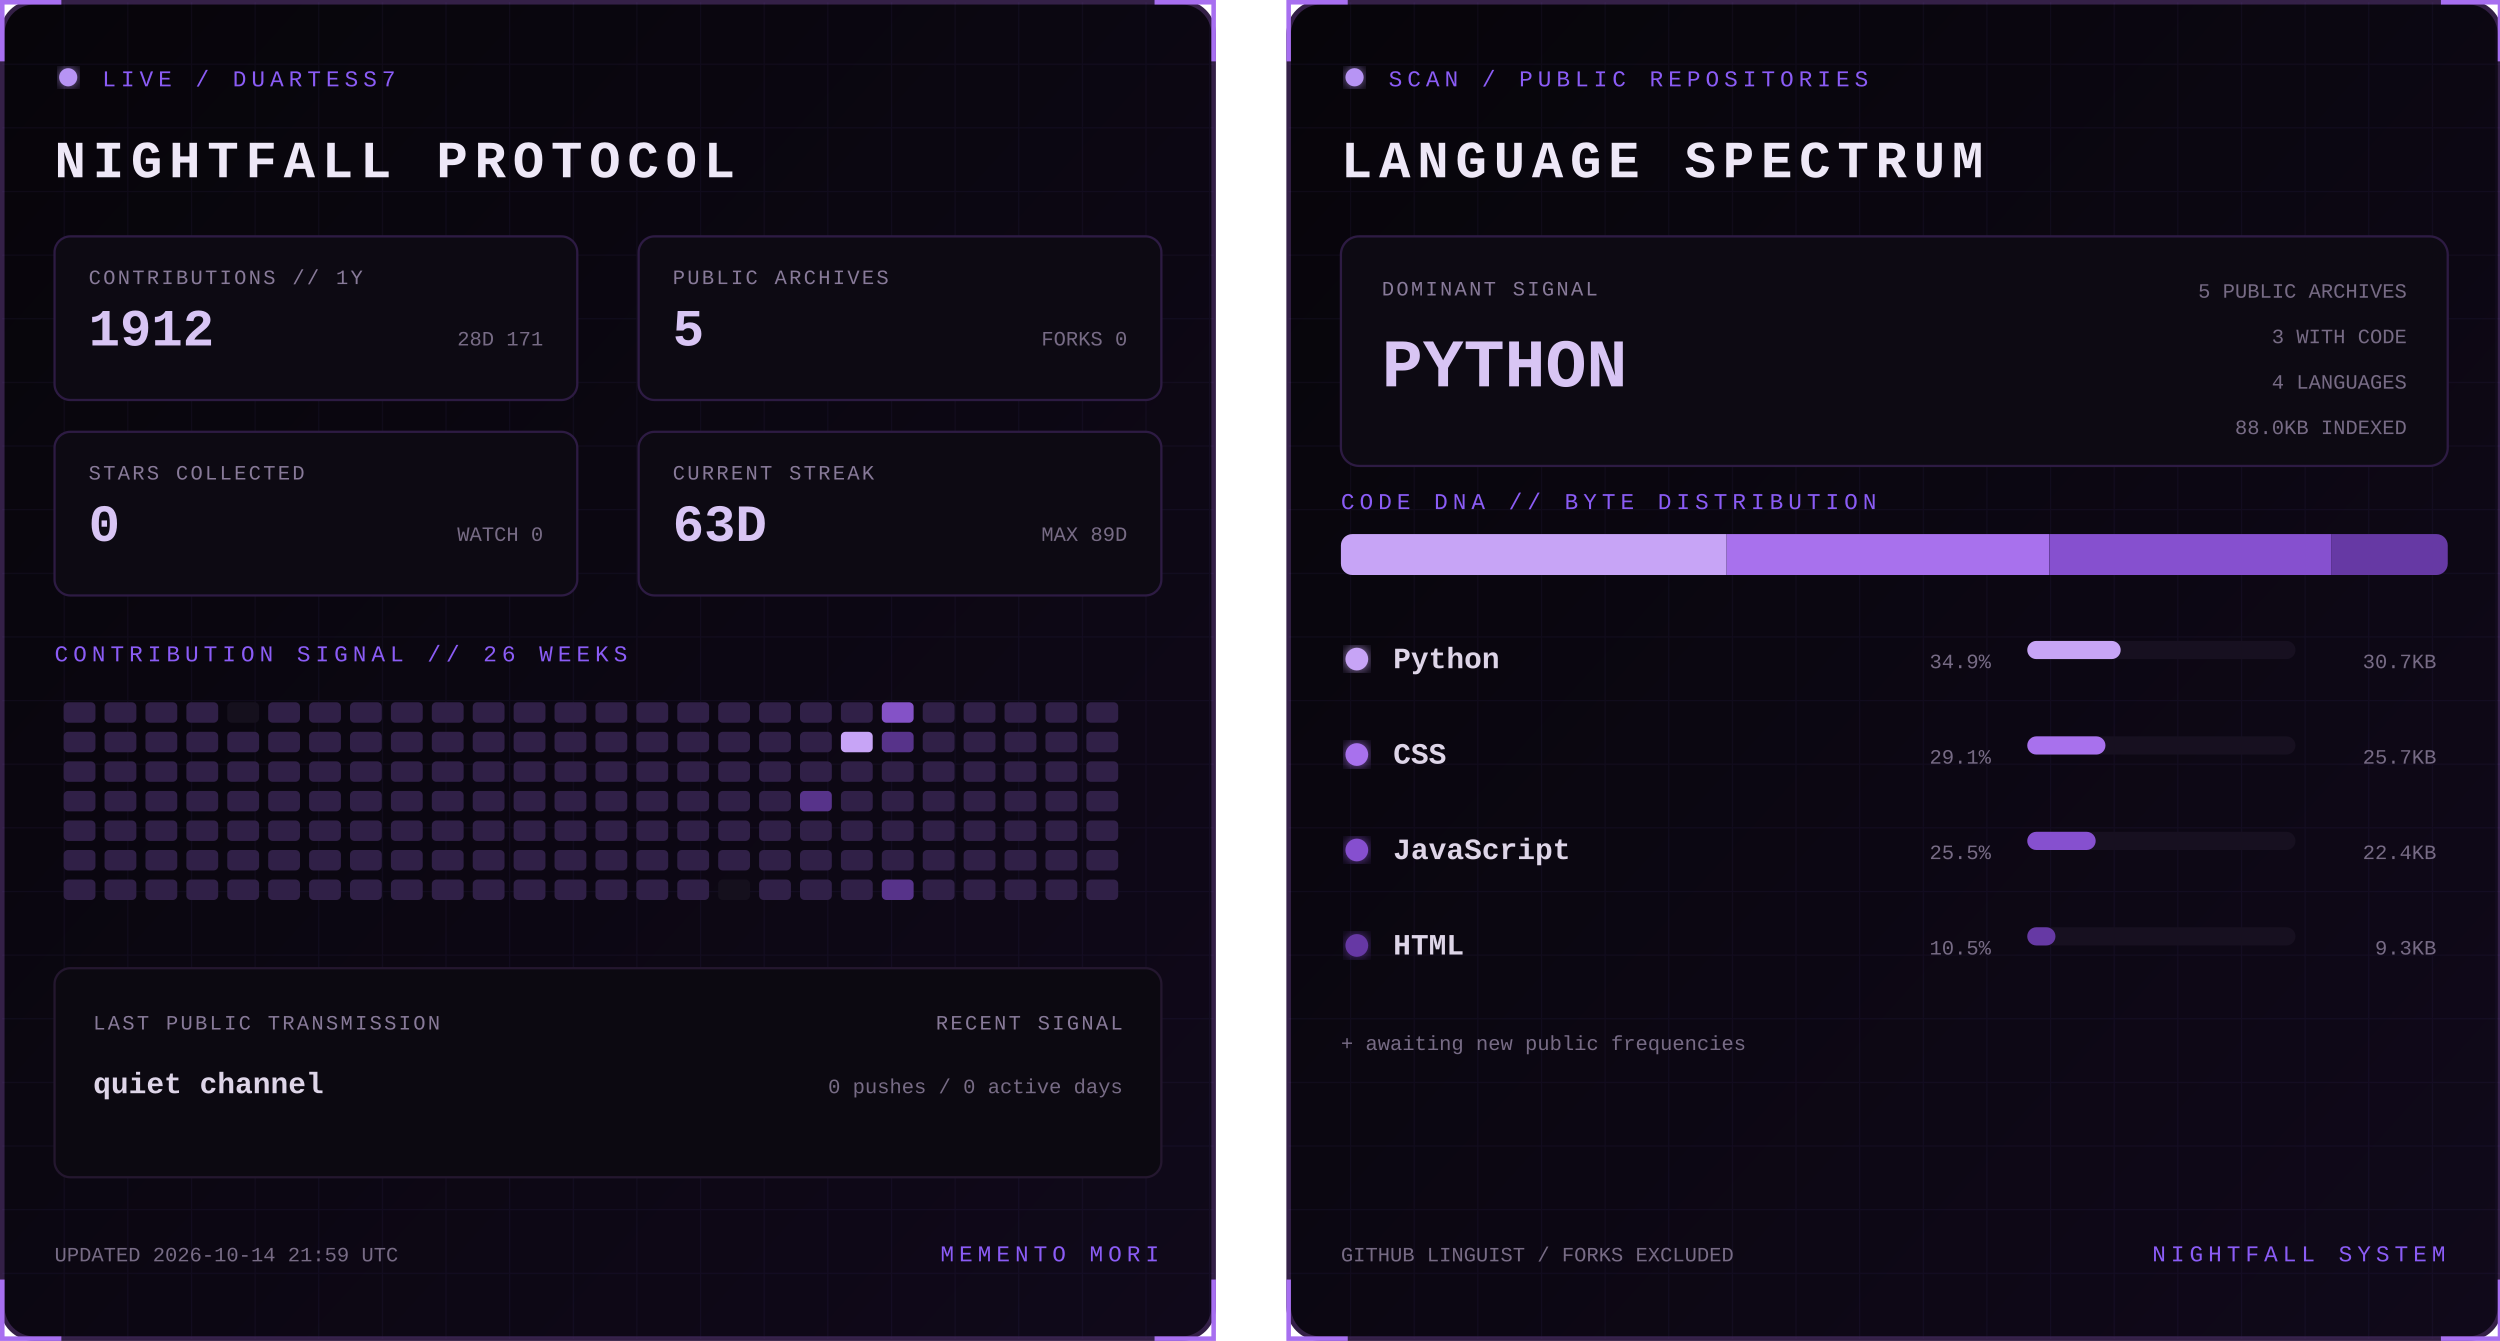
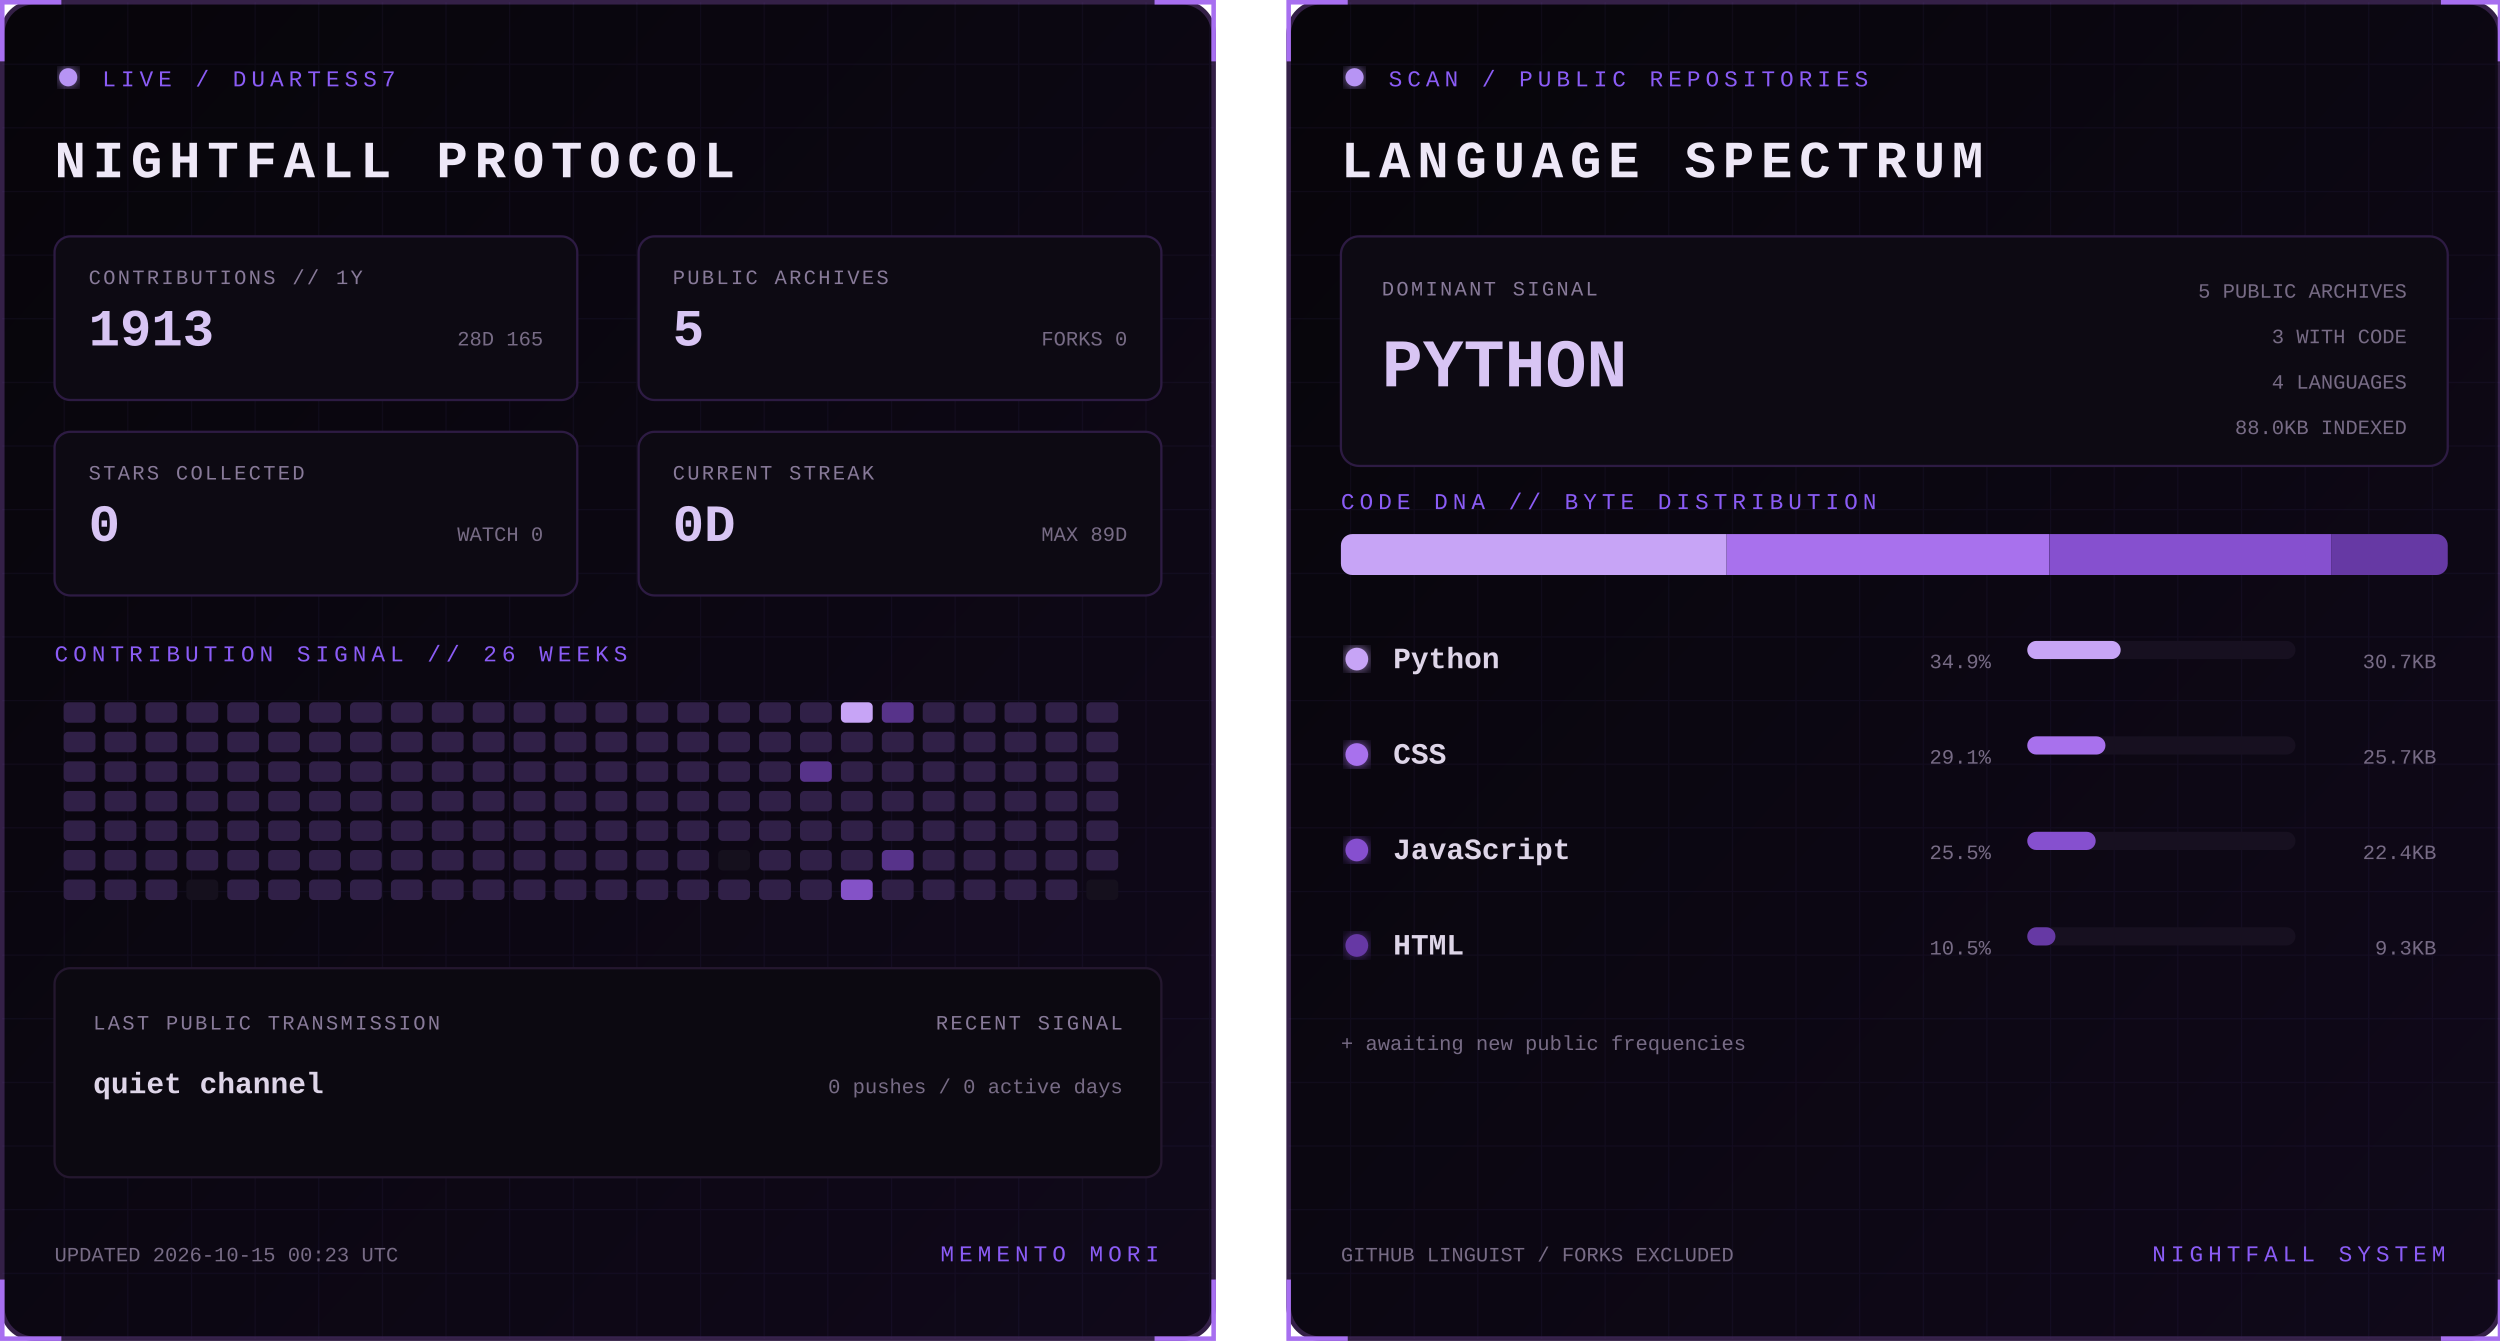
<svg xmlns="http://www.w3.org/2000/svg" width="1100" height="590" viewBox="0 0 1100 590" role="img" aria-labelledby="title desc">
  <defs>
    <linearGradient id="bg" x1="0" y1="0" x2="1" y2="1">
      <stop stop-color="#07050a" />
      <stop offset="1" stop-color="#10091a" />
    </linearGradient>
    <filter id="glow">
      <feGaussianBlur stdDeviation="3" result="b" />
      <feMerge>
        <feMergeNode in="b" />
        <feMergeNode in="SourceGraphic" />
      </feMerge>
    </filter>
    <pattern id="grid" width="28" height="28" patternUnits="userSpaceOnUse">
      <path d="M28 0H0V28" fill="none" stroke="#8b5cf6" stroke-opacity=".055" />
    </pattern>
    <clipPath id="dna">
      <rect x="24" y="235" width="487" height="18" rx="5" />
    </clipPath>
    <style>
      text { font-family: Consolas, 'Courier New', monospace; }
      .kicker { fill:#8b5cf6; font-size:10px; letter-spacing:2.2px; }
      .title { fill:#eee8f7; font-size:23px; font-weight:700; letter-spacing:3px; }
      .label { fill:#887a99; font-size:9px; letter-spacing:1px; }
      .stat { fill:#d8c5f4; font-size:23px; font-weight:700; }
      .detail,.pct { fill:#776b85; font-size:9px; }
      .lang { fill:#ded5e8; font-size:13px; font-weight:700; }
      .hero { fill:#d8c5f4; font-size:30px; font-weight:700; }
      .blink { animation:blink 1.6s step-end infinite; }
      @keyframes blink { 50% { opacity:.25 } }
    </style>
  </defs>
  <g>
    <rect x="1" y="1" width="533" height="588" rx="14" fill="url(#bg)" stroke="#342047" stroke-width="2" />
    <rect x="1" y="1" width="533" height="588" rx="14" fill="url(#grid)" />
    <path d="M27 1H1v26 M508 1h26v26 M534 563v26h-26 M27 589H1v-26" stroke="#a76ff0" stroke-width="2" fill="none" />
    <circle cx="30" cy="34" r="4" fill="#b794f4" filter="url(#glow)" class="blink" />
    <text x="45" y="38" class="kicker">LIVE / DUARTESS7</text>
    <text x="24" y="78" class="title">NIGHTFALL PROTOCOL</text>
    <g transform="translate(24 104)">
      <rect width="230" height="72" rx="7" fill="#0d0a13" stroke="#2d1b43" />
      <text x="15" y="21" class="label">CONTRIBUTIONS // 1Y</text>
-       <text x="15" y="48" class="stat">1912</text>
-       <text x="215" y="48" text-anchor="end" class="detail">28D 171</text>
+       <text x="15" y="48" class="stat">1913</text>
+       <text x="215" y="48" text-anchor="end" class="detail">28D 165</text>
    </g>
    <g transform="translate(281 104)">
      <rect width="230" height="72" rx="7" fill="#0d0a13" stroke="#2d1b43" />
      <text x="15" y="21" class="label">PUBLIC ARCHIVES</text>
      <text x="15" y="48" class="stat">5</text>
      <text x="215" y="48" text-anchor="end" class="detail">FORKS 0</text>
    </g>
    <g transform="translate(24 190)">
      <rect width="230" height="72" rx="7" fill="#0d0a13" stroke="#2d1b43" />
      <text x="15" y="21" class="label">STARS COLLECTED</text>
      <text x="15" y="48" class="stat">0</text>
      <text x="215" y="48" text-anchor="end" class="detail">WATCH 0</text>
    </g>
    <g transform="translate(281 190)">
      <rect width="230" height="72" rx="7" fill="#0d0a13" stroke="#2d1b43" />
      <text x="15" y="21" class="label">CURRENT STREAK</text>
-       <text x="15" y="48" class="stat">63D</text>
+       <text x="15" y="48" class="stat">0D</text>
      <text x="215" y="48" text-anchor="end" class="detail">MAX 89D</text>
    </g>
    <text x="24" y="291" class="kicker">CONTRIBUTION SIGNAL // 26 WEEKS</text>
    <g>
      <rect x="28" y="309" width="14" height="9" rx="2" fill="#302047" />
      <rect x="28" y="322" width="14" height="9" rx="2" fill="#302047" />
      <rect x="28" y="335" width="14" height="9" rx="2" fill="#302047" />
      <rect x="28" y="348" width="14" height="9" rx="2" fill="#302047" />
      <rect x="28" y="361" width="14" height="9" rx="2" fill="#302047" />
      <rect x="28" y="374" width="14" height="9" rx="2" fill="#302047" />
      <rect x="28" y="387" width="14" height="9" rx="2" fill="#302047" />
      <rect x="46" y="309" width="14" height="9" rx="2" fill="#302047" />
      <rect x="46" y="322" width="14" height="9" rx="2" fill="#302047" />
      <rect x="46" y="335" width="14" height="9" rx="2" fill="#302047" />
      <rect x="46" y="348" width="14" height="9" rx="2" fill="#302047" />
      <rect x="46" y="361" width="14" height="9" rx="2" fill="#302047" />
      <rect x="46" y="374" width="14" height="9" rx="2" fill="#302047" />
      <rect x="46" y="387" width="14" height="9" rx="2" fill="#302047" />
      <rect x="64" y="309" width="14" height="9" rx="2" fill="#302047" />
      <rect x="64" y="322" width="14" height="9" rx="2" fill="#302047" />
      <rect x="64" y="335" width="14" height="9" rx="2" fill="#302047" />
      <rect x="64" y="348" width="14" height="9" rx="2" fill="#302047" />
      <rect x="64" y="361" width="14" height="9" rx="2" fill="#302047" />
      <rect x="64" y="374" width="14" height="9" rx="2" fill="#302047" />
      <rect x="64" y="387" width="14" height="9" rx="2" fill="#302047" />
      <rect x="82" y="309" width="14" height="9" rx="2" fill="#302047" />
      <rect x="82" y="322" width="14" height="9" rx="2" fill="#302047" />
      <rect x="82" y="335" width="14" height="9" rx="2" fill="#302047" />
      <rect x="82" y="348" width="14" height="9" rx="2" fill="#302047" />
      <rect x="82" y="361" width="14" height="9" rx="2" fill="#302047" />
      <rect x="82" y="374" width="14" height="9" rx="2" fill="#302047" />
-       <rect x="82" y="387" width="14" height="9" rx="2" fill="#302047" />
-       <rect x="100" y="309" width="14" height="9" rx="2" fill="#15101d" />
+       <rect x="82" y="387" width="14" height="9" rx="2" fill="#15101d" />
+       <rect x="100" y="309" width="14" height="9" rx="2" fill="#302047" />
      <rect x="100" y="322" width="14" height="9" rx="2" fill="#302047" />
      <rect x="100" y="335" width="14" height="9" rx="2" fill="#302047" />
      <rect x="100" y="348" width="14" height="9" rx="2" fill="#302047" />
      <rect x="100" y="361" width="14" height="9" rx="2" fill="#302047" />
      <rect x="100" y="374" width="14" height="9" rx="2" fill="#302047" />
      <rect x="100" y="387" width="14" height="9" rx="2" fill="#302047" />
      <rect x="118" y="309" width="14" height="9" rx="2" fill="#302047" />
      <rect x="118" y="322" width="14" height="9" rx="2" fill="#302047" />
      <rect x="118" y="335" width="14" height="9" rx="2" fill="#302047" />
      <rect x="118" y="348" width="14" height="9" rx="2" fill="#302047" />
      <rect x="118" y="361" width="14" height="9" rx="2" fill="#302047" />
      <rect x="118" y="374" width="14" height="9" rx="2" fill="#302047" />
      <rect x="118" y="387" width="14" height="9" rx="2" fill="#302047" />
      <rect x="136" y="309" width="14" height="9" rx="2" fill="#302047" />
      <rect x="136" y="322" width="14" height="9" rx="2" fill="#302047" />
      <rect x="136" y="335" width="14" height="9" rx="2" fill="#302047" />
      <rect x="136" y="348" width="14" height="9" rx="2" fill="#302047" />
      <rect x="136" y="361" width="14" height="9" rx="2" fill="#302047" />
      <rect x="136" y="374" width="14" height="9" rx="2" fill="#302047" />
      <rect x="136" y="387" width="14" height="9" rx="2" fill="#302047" />
      <rect x="154" y="309" width="14" height="9" rx="2" fill="#302047" />
      <rect x="154" y="322" width="14" height="9" rx="2" fill="#302047" />
      <rect x="154" y="335" width="14" height="9" rx="2" fill="#302047" />
      <rect x="154" y="348" width="14" height="9" rx="2" fill="#302047" />
      <rect x="154" y="361" width="14" height="9" rx="2" fill="#302047" />
      <rect x="154" y="374" width="14" height="9" rx="2" fill="#302047" />
      <rect x="154" y="387" width="14" height="9" rx="2" fill="#302047" />
      <rect x="172" y="309" width="14" height="9" rx="2" fill="#302047" />
      <rect x="172" y="322" width="14" height="9" rx="2" fill="#302047" />
      <rect x="172" y="335" width="14" height="9" rx="2" fill="#302047" />
      <rect x="172" y="348" width="14" height="9" rx="2" fill="#302047" />
      <rect x="172" y="361" width="14" height="9" rx="2" fill="#302047" />
      <rect x="172" y="374" width="14" height="9" rx="2" fill="#302047" />
      <rect x="172" y="387" width="14" height="9" rx="2" fill="#302047" />
      <rect x="190" y="309" width="14" height="9" rx="2" fill="#302047" />
      <rect x="190" y="322" width="14" height="9" rx="2" fill="#302047" />
      <rect x="190" y="335" width="14" height="9" rx="2" fill="#302047" />
      <rect x="190" y="348" width="14" height="9" rx="2" fill="#302047" />
      <rect x="190" y="361" width="14" height="9" rx="2" fill="#302047" />
      <rect x="190" y="374" width="14" height="9" rx="2" fill="#302047" />
      <rect x="190" y="387" width="14" height="9" rx="2" fill="#302047" />
      <rect x="208" y="309" width="14" height="9" rx="2" fill="#302047" />
      <rect x="208" y="322" width="14" height="9" rx="2" fill="#302047" />
      <rect x="208" y="335" width="14" height="9" rx="2" fill="#302047" />
      <rect x="208" y="348" width="14" height="9" rx="2" fill="#302047" />
      <rect x="208" y="361" width="14" height="9" rx="2" fill="#302047" />
      <rect x="208" y="374" width="14" height="9" rx="2" fill="#302047" />
      <rect x="208" y="387" width="14" height="9" rx="2" fill="#302047" />
      <rect x="226" y="309" width="14" height="9" rx="2" fill="#302047" />
      <rect x="226" y="322" width="14" height="9" rx="2" fill="#302047" />
      <rect x="226" y="335" width="14" height="9" rx="2" fill="#302047" />
      <rect x="226" y="348" width="14" height="9" rx="2" fill="#302047" />
      <rect x="226" y="361" width="14" height="9" rx="2" fill="#302047" />
      <rect x="226" y="374" width="14" height="9" rx="2" fill="#302047" />
      <rect x="226" y="387" width="14" height="9" rx="2" fill="#302047" />
      <rect x="244" y="309" width="14" height="9" rx="2" fill="#302047" />
      <rect x="244" y="322" width="14" height="9" rx="2" fill="#302047" />
      <rect x="244" y="335" width="14" height="9" rx="2" fill="#302047" />
      <rect x="244" y="348" width="14" height="9" rx="2" fill="#302047" />
      <rect x="244" y="361" width="14" height="9" rx="2" fill="#302047" />
      <rect x="244" y="374" width="14" height="9" rx="2" fill="#302047" />
      <rect x="244" y="387" width="14" height="9" rx="2" fill="#302047" />
      <rect x="262" y="309" width="14" height="9" rx="2" fill="#302047" />
      <rect x="262" y="322" width="14" height="9" rx="2" fill="#302047" />
      <rect x="262" y="335" width="14" height="9" rx="2" fill="#302047" />
      <rect x="262" y="348" width="14" height="9" rx="2" fill="#302047" />
      <rect x="262" y="361" width="14" height="9" rx="2" fill="#302047" />
      <rect x="262" y="374" width="14" height="9" rx="2" fill="#302047" />
      <rect x="262" y="387" width="14" height="9" rx="2" fill="#302047" />
      <rect x="280" y="309" width="14" height="9" rx="2" fill="#302047" />
      <rect x="280" y="322" width="14" height="9" rx="2" fill="#302047" />
      <rect x="280" y="335" width="14" height="9" rx="2" fill="#302047" />
      <rect x="280" y="348" width="14" height="9" rx="2" fill="#302047" />
      <rect x="280" y="361" width="14" height="9" rx="2" fill="#302047" />
      <rect x="280" y="374" width="14" height="9" rx="2" fill="#302047" />
      <rect x="280" y="387" width="14" height="9" rx="2" fill="#302047" />
      <rect x="298" y="309" width="14" height="9" rx="2" fill="#302047" />
      <rect x="298" y="322" width="14" height="9" rx="2" fill="#302047" />
      <rect x="298" y="335" width="14" height="9" rx="2" fill="#302047" />
      <rect x="298" y="348" width="14" height="9" rx="2" fill="#302047" />
      <rect x="298" y="361" width="14" height="9" rx="2" fill="#302047" />
      <rect x="298" y="374" width="14" height="9" rx="2" fill="#302047" />
      <rect x="298" y="387" width="14" height="9" rx="2" fill="#302047" />
      <rect x="316" y="309" width="14" height="9" rx="2" fill="#302047" />
      <rect x="316" y="322" width="14" height="9" rx="2" fill="#302047" />
      <rect x="316" y="335" width="14" height="9" rx="2" fill="#302047" />
      <rect x="316" y="348" width="14" height="9" rx="2" fill="#302047" />
      <rect x="316" y="361" width="14" height="9" rx="2" fill="#302047" />
-       <rect x="316" y="374" width="14" height="9" rx="2" fill="#302047" />
-       <rect x="316" y="387" width="14" height="9" rx="2" fill="#15101d" />
+       <rect x="316" y="374" width="14" height="9" rx="2" fill="#15101d" />
+       <rect x="316" y="387" width="14" height="9" rx="2" fill="#302047" />
      <rect x="334" y="309" width="14" height="9" rx="2" fill="#302047" />
      <rect x="334" y="322" width="14" height="9" rx="2" fill="#302047" />
      <rect x="334" y="335" width="14" height="9" rx="2" fill="#302047" />
      <rect x="334" y="348" width="14" height="9" rx="2" fill="#302047" />
      <rect x="334" y="361" width="14" height="9" rx="2" fill="#302047" />
      <rect x="334" y="374" width="14" height="9" rx="2" fill="#302047" />
      <rect x="334" y="387" width="14" height="9" rx="2" fill="#302047" />
      <rect x="352" y="309" width="14" height="9" rx="2" fill="#302047" />
      <rect x="352" y="322" width="14" height="9" rx="2" fill="#302047" />
-       <rect x="352" y="335" width="14" height="9" rx="2" fill="#302047" />
-       <rect x="352" y="348" width="14" height="9" rx="2" fill="#57338a" />
+       <rect x="352" y="335" width="14" height="9" rx="2" fill="#57338a" />
+       <rect x="352" y="348" width="14" height="9" rx="2" fill="#302047" />
      <rect x="352" y="361" width="14" height="9" rx="2" fill="#302047" />
      <rect x="352" y="374" width="14" height="9" rx="2" fill="#302047" />
      <rect x="352" y="387" width="14" height="9" rx="2" fill="#302047" />
-       <rect x="370" y="309" width="14" height="9" rx="2" fill="#302047" />
-       <rect x="370" y="322" width="14" height="9" rx="2" fill="#c7a4f6" />
+       <rect x="370" y="309" width="14" height="9" rx="2" fill="#c7a4f6" />
+       <rect x="370" y="322" width="14" height="9" rx="2" fill="#302047" />
      <rect x="370" y="335" width="14" height="9" rx="2" fill="#302047" />
      <rect x="370" y="348" width="14" height="9" rx="2" fill="#302047" />
      <rect x="370" y="361" width="14" height="9" rx="2" fill="#302047" />
      <rect x="370" y="374" width="14" height="9" rx="2" fill="#302047" />
-       <rect x="370" y="387" width="14" height="9" rx="2" fill="#302047" />
-       <rect x="388" y="309" width="14" height="9" rx="2" fill="#8452c7" />
-       <rect x="388" y="322" width="14" height="9" rx="2" fill="#57338a" />
+       <rect x="370" y="387" width="14" height="9" rx="2" fill="#8452c7" />
+       <rect x="388" y="309" width="14" height="9" rx="2" fill="#57338a" />
+       <rect x="388" y="322" width="14" height="9" rx="2" fill="#302047" />
      <rect x="388" y="335" width="14" height="9" rx="2" fill="#302047" />
      <rect x="388" y="348" width="14" height="9" rx="2" fill="#302047" />
      <rect x="388" y="361" width="14" height="9" rx="2" fill="#302047" />
-       <rect x="388" y="374" width="14" height="9" rx="2" fill="#302047" />
-       <rect x="388" y="387" width="14" height="9" rx="2" fill="#57338a" />
+       <rect x="388" y="374" width="14" height="9" rx="2" fill="#57338a" />
+       <rect x="388" y="387" width="14" height="9" rx="2" fill="#302047" />
      <rect x="406" y="309" width="14" height="9" rx="2" fill="#302047" />
      <rect x="406" y="322" width="14" height="9" rx="2" fill="#302047" />
      <rect x="406" y="335" width="14" height="9" rx="2" fill="#302047" />
      <rect x="406" y="348" width="14" height="9" rx="2" fill="#302047" />
      <rect x="406" y="361" width="14" height="9" rx="2" fill="#302047" />
      <rect x="406" y="374" width="14" height="9" rx="2" fill="#302047" />
      <rect x="406" y="387" width="14" height="9" rx="2" fill="#302047" />
      <rect x="424" y="309" width="14" height="9" rx="2" fill="#302047" />
      <rect x="424" y="322" width="14" height="9" rx="2" fill="#302047" />
      <rect x="424" y="335" width="14" height="9" rx="2" fill="#302047" />
      <rect x="424" y="348" width="14" height="9" rx="2" fill="#302047" />
      <rect x="424" y="361" width="14" height="9" rx="2" fill="#302047" />
      <rect x="424" y="374" width="14" height="9" rx="2" fill="#302047" />
      <rect x="424" y="387" width="14" height="9" rx="2" fill="#302047" />
      <rect x="442" y="309" width="14" height="9" rx="2" fill="#302047" />
      <rect x="442" y="322" width="14" height="9" rx="2" fill="#302047" />
      <rect x="442" y="335" width="14" height="9" rx="2" fill="#302047" />
      <rect x="442" y="348" width="14" height="9" rx="2" fill="#302047" />
      <rect x="442" y="361" width="14" height="9" rx="2" fill="#302047" />
      <rect x="442" y="374" width="14" height="9" rx="2" fill="#302047" />
      <rect x="442" y="387" width="14" height="9" rx="2" fill="#302047" />
      <rect x="460" y="309" width="14" height="9" rx="2" fill="#302047" />
      <rect x="460" y="322" width="14" height="9" rx="2" fill="#302047" />
      <rect x="460" y="335" width="14" height="9" rx="2" fill="#302047" />
      <rect x="460" y="348" width="14" height="9" rx="2" fill="#302047" />
      <rect x="460" y="361" width="14" height="9" rx="2" fill="#302047" />
      <rect x="460" y="374" width="14" height="9" rx="2" fill="#302047" />
      <rect x="460" y="387" width="14" height="9" rx="2" fill="#302047" />
      <rect x="478" y="309" width="14" height="9" rx="2" fill="#302047" />
      <rect x="478" y="322" width="14" height="9" rx="2" fill="#302047" />
      <rect x="478" y="335" width="14" height="9" rx="2" fill="#302047" />
      <rect x="478" y="348" width="14" height="9" rx="2" fill="#302047" />
      <rect x="478" y="361" width="14" height="9" rx="2" fill="#302047" />
      <rect x="478" y="374" width="14" height="9" rx="2" fill="#302047" />
-       <rect x="478" y="387" width="14" height="9" rx="2" fill="#302047" />
+       <rect x="478" y="387" width="14" height="9" rx="2" fill="#15101d" />
    </g>
    <rect x="24" y="426" width="487" height="92" rx="7" fill="#0c0911" stroke="#24172f" />
    <text x="41" y="453" class="label">LAST PUBLIC TRANSMISSION</text>
    <text x="41" y="481" class="lang">quiet channel</text>
    <text x="494" y="453" text-anchor="end" class="label">RECENT SIGNAL</text>
    <text x="494" y="481" text-anchor="end" class="detail">0 pushes / 0 active days</text>
-     <text x="24" y="555" class="detail">UPDATED 2026-10-14 21:59 UTC</text>
+     <text x="24" y="555" class="detail">UPDATED 2026-10-15 00:23 UTC</text>
    <text x="510" y="555" text-anchor="end" class="kicker">MEMENTO MORI</text>
  </g>
  <g transform="translate(566)">
    <rect x="1" y="1" width="533" height="588" rx="14" fill="url(#bg)" stroke="#342047" stroke-width="2" />
    <rect x="1" y="1" width="533" height="588" rx="14" fill="url(#grid)" />
    <path d="M27 1H1v26 M508 1h26v26 M534 563v26h-26 M27 589H1v-26" stroke="#a76ff0" stroke-width="2" fill="none" />
    <circle cx="30" cy="34" r="4" fill="#b794f4" filter="url(#glow)" class="blink" />
    <text x="45" y="38" class="kicker">SCAN / PUBLIC REPOSITORIES</text>
    <text x="24" y="78" class="title">LANGUAGE SPECTRUM</text>
    <rect x="24" y="104" width="487" height="101" rx="8" fill="#0d0a13" stroke="#2d1b43" />
    <text x="42" y="130" class="label">DOMINANT SIGNAL</text>
    <text x="42" y="170" class="hero">PYTHON</text>
    <text x="493" y="131" text-anchor="end" class="detail">5 PUBLIC ARCHIVES</text>
    <text x="493" y="151" text-anchor="end" class="detail">3 WITH CODE</text>
    <text x="493" y="171" text-anchor="end" class="detail">4 LANGUAGES</text>
    <text x="493" y="191" text-anchor="end" class="detail">88.0KB INDEXED</text>
    <text x="24" y="224" class="kicker">CODE DNA // BYTE DISTRIBUTION</text>
    <rect x="24" y="235" width="487" height="18" rx="5" fill="#171020" />
    <g clip-path="url(#dna)">
      <rect x="24.0" y="235" width="169.7" height="18" fill="#c7a4f6" />
      <rect x="193.7" y="235" width="141.9" height="18" fill="#a871ed" />
      <rect x="335.7" y="235" width="124.0" height="18" fill="#8650cf" />
      <rect x="459.7" y="235" width="51.3" height="18" fill="#6639a4" />
    </g>
    <circle cx="31" cy="290" r="5" fill="#c7a4f6" filter="url(#glow)" />
    <text x="47" y="294" class="lang">Python</text>
    <text x="310" y="294" text-anchor="end" class="pct">34.9%</text>
    <rect x="326" y="282" width="118" height="8" rx="4" fill="#171020" />
    <rect x="326" y="282" width="41.1" height="8" rx="4" fill="#c7a4f6" />
    <text x="506" y="294" text-anchor="end" class="detail">30.7KB</text>
    <circle cx="31" cy="332" r="5" fill="#a871ed" filter="url(#glow)" />
    <text x="47" y="336" class="lang">CSS</text>
    <text x="310" y="336" text-anchor="end" class="pct">29.1%</text>
    <rect x="326" y="324" width="118" height="8" rx="4" fill="#171020" />
    <rect x="326" y="324" width="34.4" height="8" rx="4" fill="#a871ed" />
    <text x="506" y="336" text-anchor="end" class="detail">25.7KB</text>
    <circle cx="31" cy="374" r="5" fill="#8650cf" filter="url(#glow)" />
    <text x="47" y="378" class="lang">JavaScript</text>
    <text x="310" y="378" text-anchor="end" class="pct">25.5%</text>
    <rect x="326" y="366" width="118" height="8" rx="4" fill="#171020" />
    <rect x="326" y="366" width="30.1" height="8" rx="4" fill="#8650cf" />
    <text x="506" y="378" text-anchor="end" class="detail">22.4KB</text>
    <circle cx="31" cy="416" r="5" fill="#6639a4" filter="url(#glow)" />
    <text x="47" y="420" class="lang">HTML</text>
    <text x="310" y="420" text-anchor="end" class="pct">10.5%</text>
    <rect x="326" y="408" width="118" height="8" rx="4" fill="#171020" />
    <rect x="326" y="408" width="12.4" height="8" rx="4" fill="#6639a4" />
    <text x="506" y="420" text-anchor="end" class="detail">9.3KB</text>
    <text x="24" y="462" class="detail">+ awaiting new public frequencies</text>
    <text x="24" y="555" class="detail">GITHUB LINGUIST / FORKS EXCLUDED</text>
    <text x="510" y="555" text-anchor="end" class="kicker">NIGHTFALL SYSTEM</text>
  </g>
</svg>
